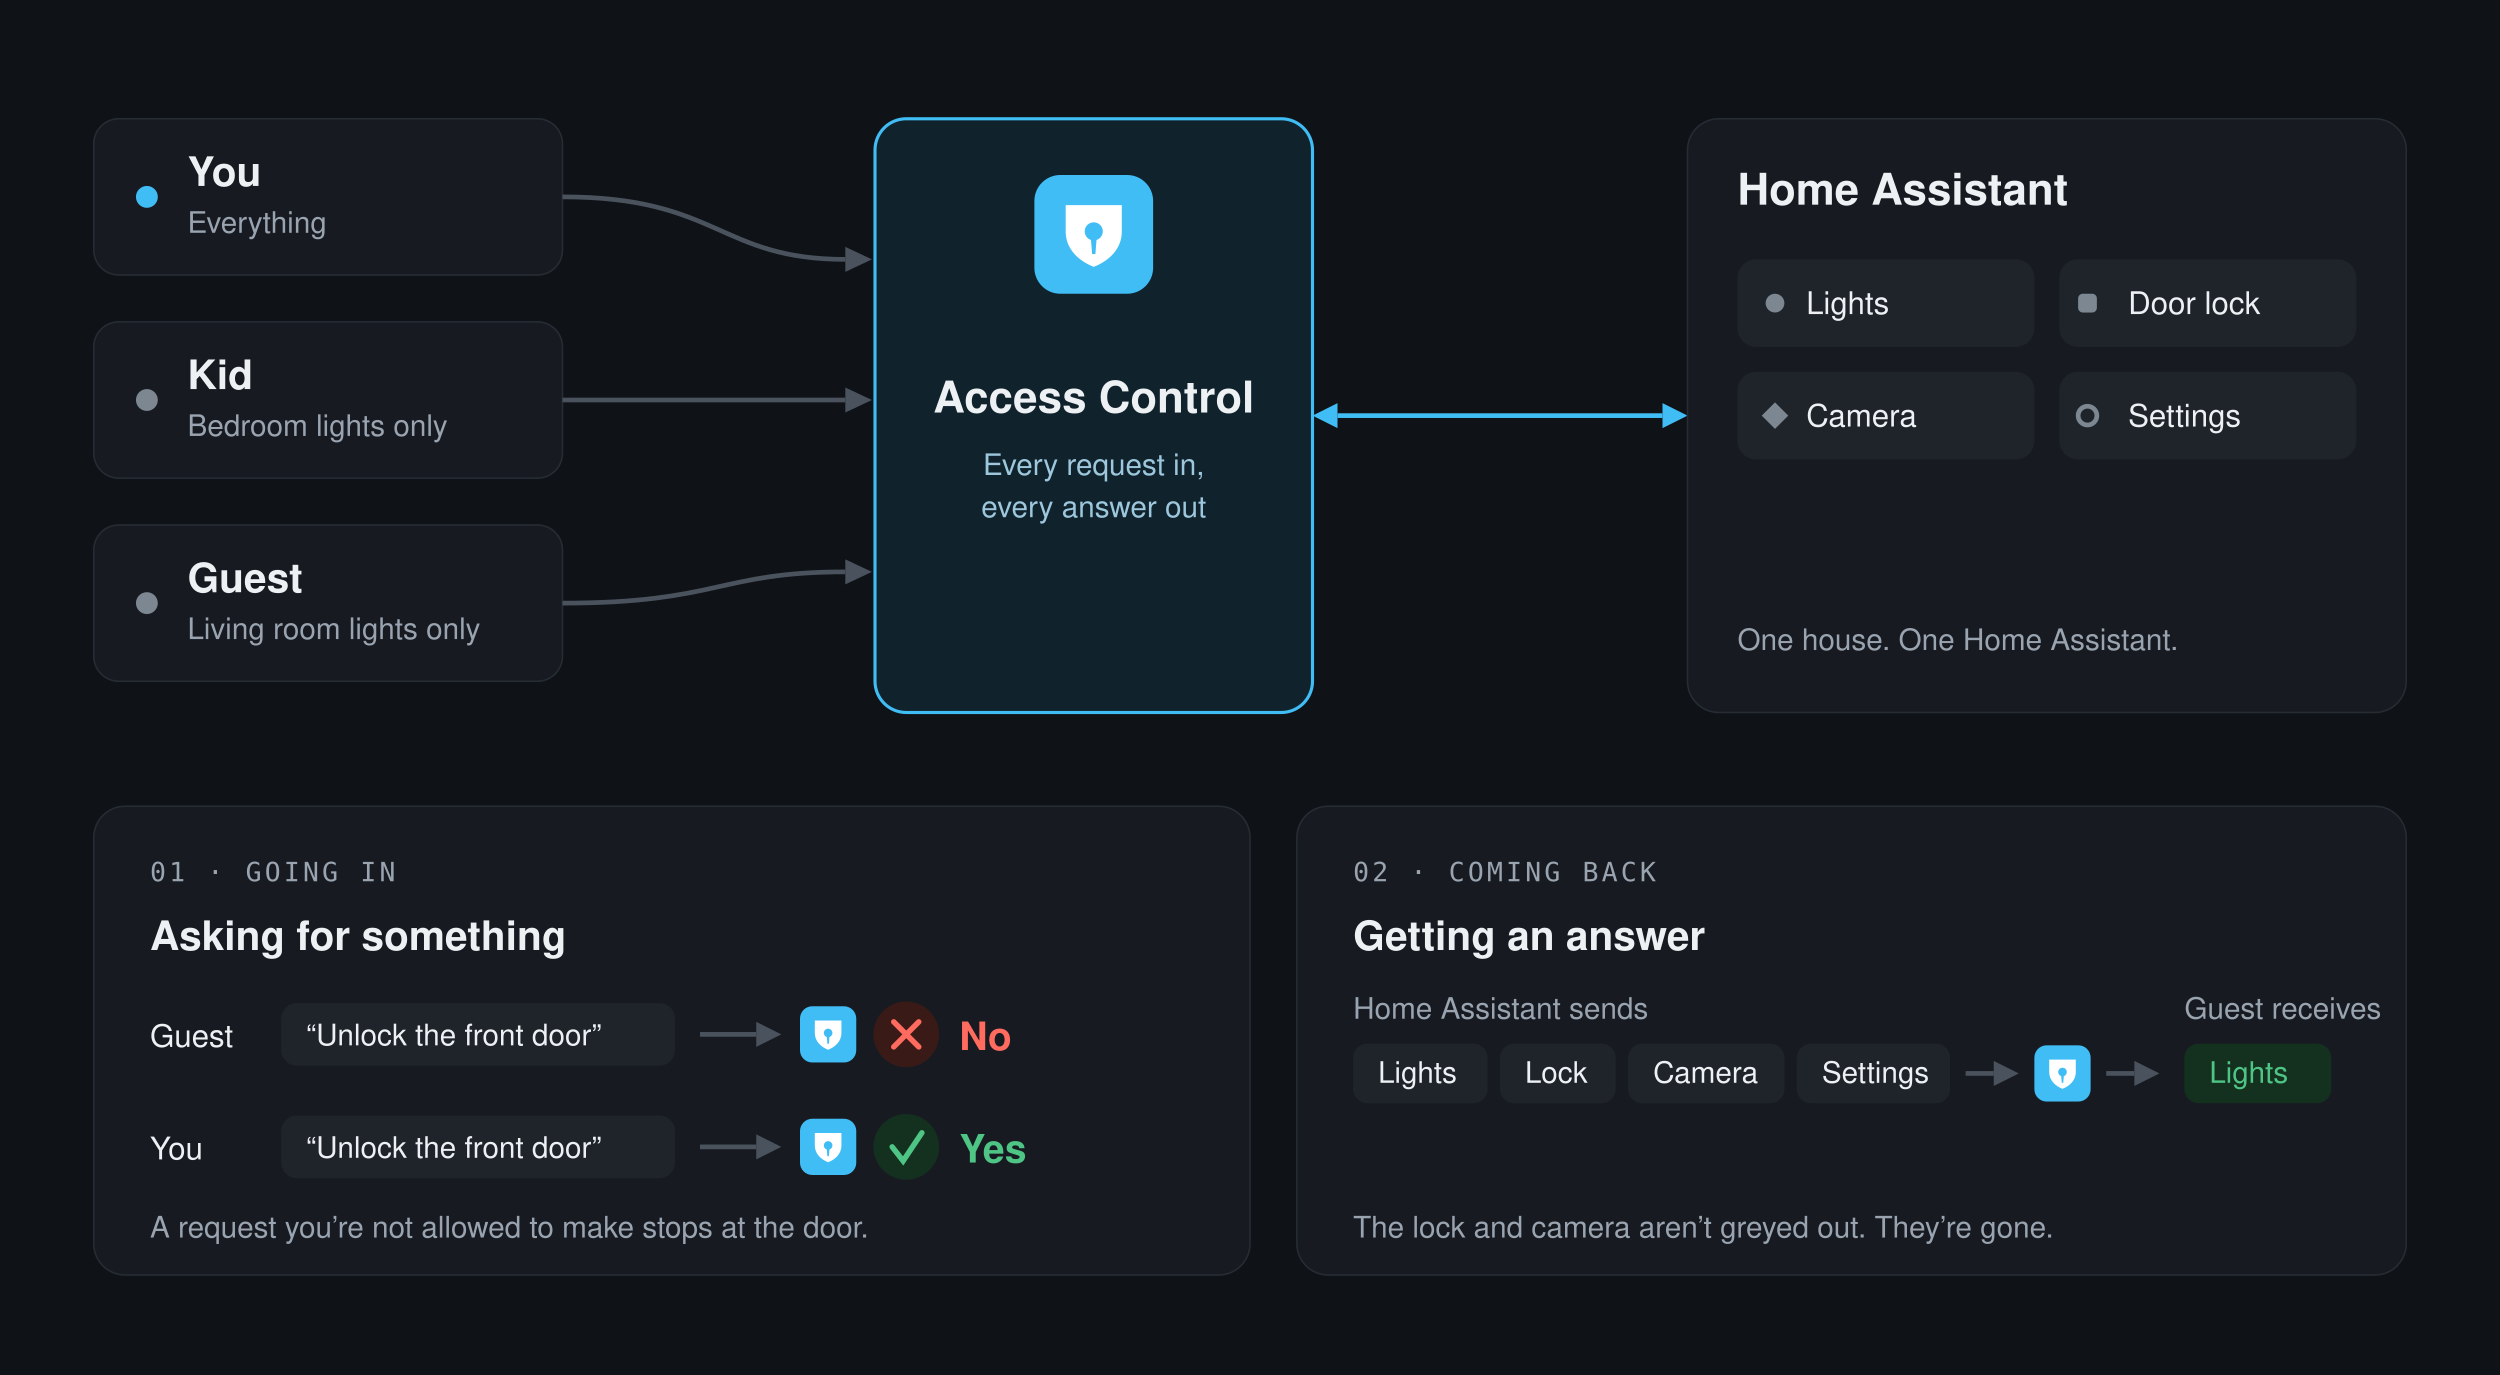
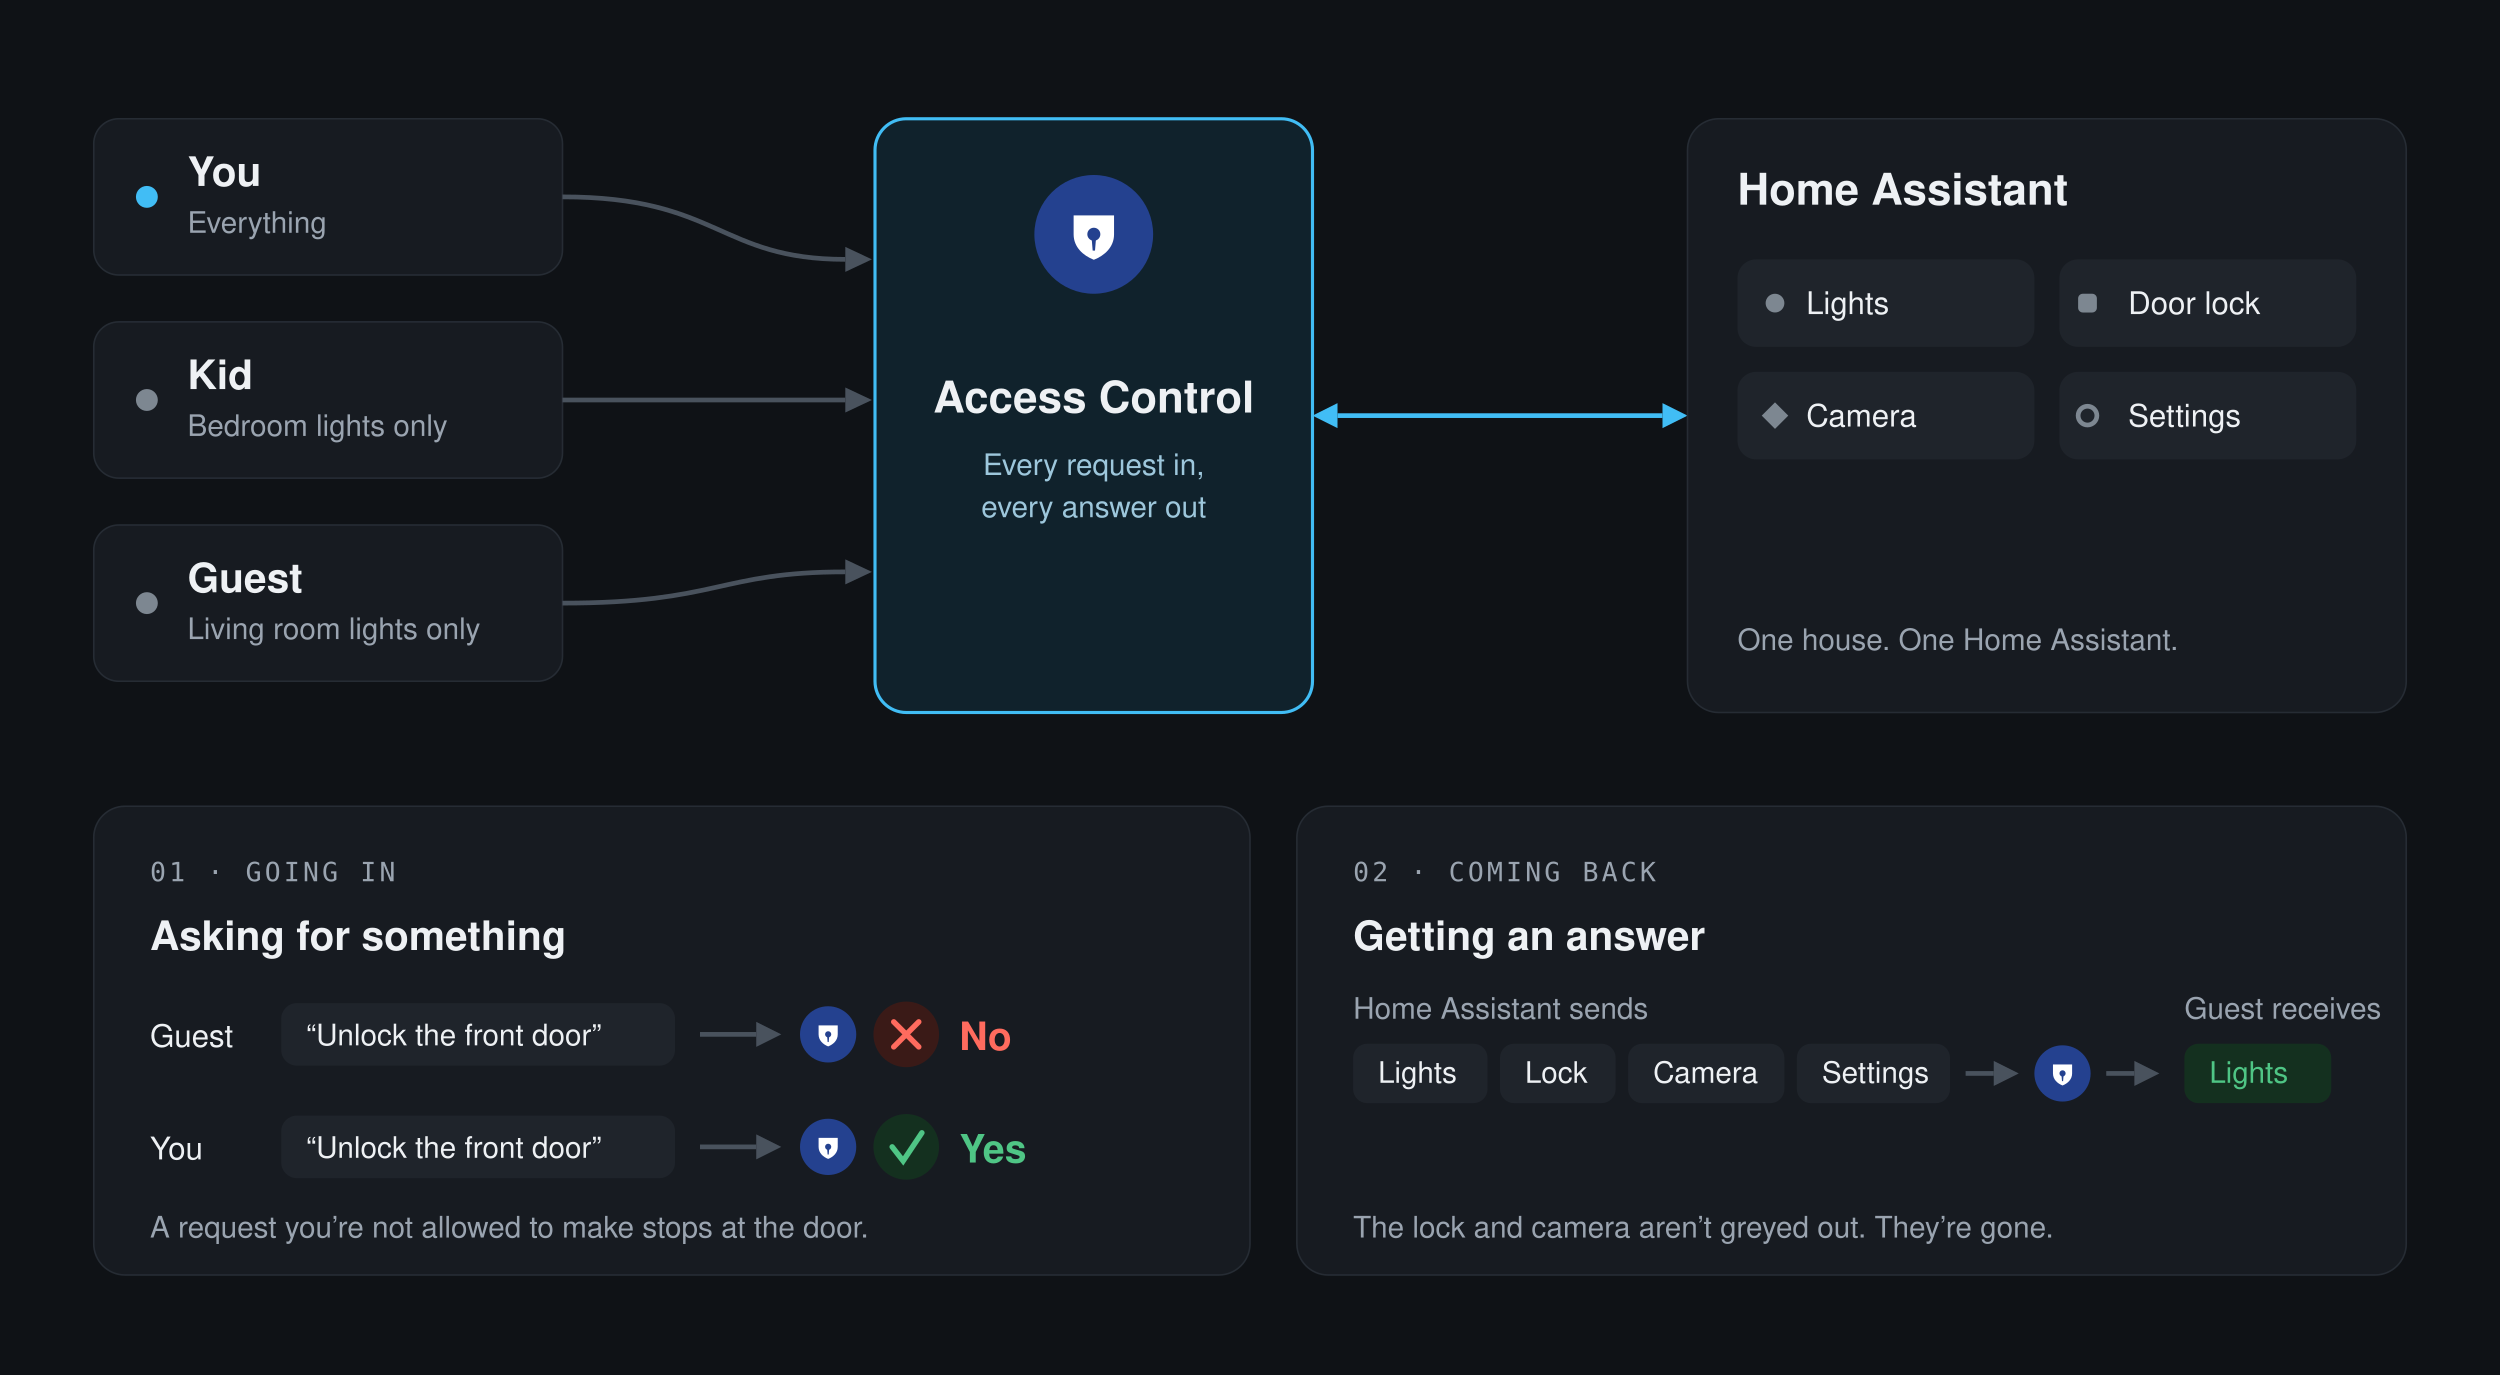
<svg xmlns="http://www.w3.org/2000/svg" viewBox="0 0 1600 880" width="1600" height="880" font-family="Helvetica, Arial, sans-serif">
  <rect id="light" width="0" height="0" fill="none" />
  <rect id="dark" width="0" height="0" fill="none" />
  <g class="ui">
    <rect class="bg" x="0" y="0" width="1600" height="880" fill="#0f1216" />
    <g transform="translate(0,-84)">
      <rect class="card" x="60" y="160" width="300" height="100" rx="16" fill="#171b21" stroke="#262c34" />
      <circle cx="94" cy="210" r="7" fill="#41BDF5" />
      <text class="t" x="120" y="203" font-size="26" font-weight="600" fill="#eef1f4">You</text>
      <text class="m" x="120" y="233" font-size="19" fill="#9aa4b0">Everything</text>
      <rect class="card" x="60" y="290" width="300" height="100" rx="16" fill="#171b21" stroke="#262c34" />
      <circle class="dot" cx="94" cy="340" r="7" fill="#7d8791" />
      <text class="t" x="120" y="333" font-size="26" font-weight="600" fill="#eef1f4">Kid</text>
      <text class="m" x="120" y="363" font-size="19" fill="#9aa4b0">Bedroom lights only</text>
      <rect class="card" x="60" y="420" width="300" height="100" rx="16" fill="#171b21" stroke="#262c34" />
      <circle class="dot" cx="94" cy="470" r="7" fill="#7d8791" />
      <text class="t" x="120" y="463" font-size="26" font-weight="600" fill="#eef1f4">Guest</text>
      <text class="m" x="120" y="493" font-size="19" fill="#9aa4b0">Living room lights only</text>
      <g fill="none" stroke="#49525d" stroke-width="3" class="arrow">
        <path d="M360 210 C460 210 460 250 541 250" />
        <path d="M360 340 H541" />
        <path d="M360 470 C460 470 460 450 541 450" />
      </g>
      <g class="head" fill="#49525d">
        <polygon points="541,242 558,250 541,258" />
        <polygon points="541,332 558,340 541,348" />
        <polygon points="541,442 558,450 541,458" />
      </g>
      <rect class="accbox" x="560" y="160" width="280" height="380" rx="20" fill="#10222c" stroke="#41BDF5" stroke-width="2" />
      <g transform="translate(662,196) scale(0.14844)">
-         <rect x="0" y="0" width="512" height="512" rx="112" fill="#41BDF5" />
-         <path d="M135 130 H377 V244 C377 320 320 371 256 396 C192 371 135 320 135 244 Z" fill="#ffffff" />
-         <circle cx="256" cy="243" r="39" fill="#41BDF5" />
-         <path d="M243 268 H269 L263 341 H249 Z" fill="#41BDF5" />
+         <circle cx="256" cy="256" r="256" fill="#24418F" />
+         <g transform="translate(72.04,80.46) scale(0.72)">
+           <path d="M135 130 H377 V244 C377 320 320 371 256 396 C192 371 135 320 135 244 Z" fill="#ffffff" />
+           <circle cx="256" cy="243" r="39" fill="#24418F" />
+           <path d="M243 268 H269 L263 341 H249 Z" fill="#24418F" />
+         </g>
      </g>
      <text class="t" x="700" y="348" font-size="28" font-weight="600" text-anchor="middle" fill="#eef1f4">Access Control</text>
      <text class="accsub" x="700" y="388" font-size="19" text-anchor="middle" fill="#9dc7dc">Every request in,</text>
      <text class="accsub" x="700" y="415" font-size="19" text-anchor="middle" fill="#9dc7dc">every answer out</text>
      <path d="M856 350 H1064" fill="none" stroke="#41BDF5" stroke-width="3" />
      <polygon fill="#41BDF5" points="1064,342 1080,350 1064,358" />
      <polygon fill="#41BDF5" points="856,342 840,350 856,358" />
      <rect class="card" x="1080" y="160" width="460" height="380" rx="20" fill="#171b21" stroke="#262c34" />
      <text class="t" x="1112" y="215" font-size="28" font-weight="600" fill="#eef1f4">Home Assistant</text>
      <rect class="chip" x="1112" y="250" width="190" height="56" rx="12" fill="#1f242b" />
      <circle class="dot" cx="1136" cy="278" r="6" fill="#7d8791" />
      <text class="t" x="1156" y="285" font-size="20" fill="#eef1f4">Lights</text>
      <rect class="chip" x="1318" y="250" width="190" height="56" rx="12" fill="#1f242b" />
      <rect class="dot" x="1330" y="272" width="12" height="12" rx="3" fill="#7d8791" />
      <text class="t" x="1362" y="285" font-size="20" fill="#eef1f4">Door lock</text>
      <rect class="chip" x="1112" y="322" width="190" height="56" rx="12" fill="#1f242b" />
      <rect class="dot" x="1130" y="344" width="12" height="12" fill="#7d8791" transform="rotate(45 1136 350)" />
      <text class="t" x="1156" y="357" font-size="20" fill="#eef1f4">Camera</text>
      <rect class="chip" x="1318" y="322" width="190" height="56" rx="12" fill="#1f242b" />
      <circle class="dotline" cx="1336" cy="350" r="6" fill="none" stroke="#7d8791" stroke-width="3" />
      <text class="t" x="1362" y="357" font-size="20" fill="#eef1f4">Settings</text>
      <text class="m" x="1112" y="500" font-size="19" fill="#9aa4b0">One house. One Home Assistant.</text>
      <rect class="card" x="60" y="600" width="740" height="300" rx="20" fill="#171b21" stroke="#262c34" />
      <text class="m" x="96" y="648" font-size="17" letter-spacing="2" font-family="ui-monospace,Menlo,monospace" fill="#9aa4b0">01 · GOING IN</text>
      <text class="t" x="96" y="692" font-size="26" font-weight="600" fill="#eef1f4">Asking for something</text>
      <text class="t" x="96" y="754" font-size="20" font-weight="500" fill="#eef1f4">Guest</text>
      <rect class="chip" x="180" y="726" width="252" height="40" rx="10" fill="#1f242b" />
      <text class="t" x="196" y="753" font-size="19" fill="#eef1f4">“Unlock the front door”</text>
      <path class="arrow" d="M448 746 H484" fill="none" stroke="#49525d" stroke-width="3" />
      <polygon class="head" points="484,738 500,746 484,754" fill="#49525d" />
      <g transform="translate(512,728) scale(0.07031)">
-         <rect x="0" y="0" width="512" height="512" rx="112" fill="#41BDF5" />
-         <path d="M135 130 H377 V244 C377 320 320 371 256 396 C192 371 135 320 135 244 Z" fill="#ffffff" />
-         <circle cx="256" cy="243" r="39" fill="#41BDF5" />
-         <path d="M243 268 H269 L263 341 H249 Z" fill="#41BDF5" />
+         <circle cx="256" cy="256" r="256" fill="#24418F" />
+         <g transform="translate(72.04,80.46) scale(0.72)">
+           <path d="M135 130 H377 V244 C377 320 320 371 256 396 C192 371 135 320 135 244 Z" fill="#ffffff" />
+           <circle cx="256" cy="243" r="39" fill="#24418F" />
+           <path d="M243 268 H269 L263 341 H249 Z" fill="#24418F" />
+         </g>
      </g>
      <circle class="redsoft" cx="580" cy="746" r="21" fill="#3a1a17" />
      <path class="redline" d="M572 738 L588 754 M588 738 L572 754" fill="none" stroke="#FF6B5E" stroke-width="3.5" stroke-linecap="round" />
      <text class="red" x="614" y="756" font-size="25" font-weight="600" fill="#FF6B5E">No</text>
      <text class="t" x="96" y="826" font-size="20" font-weight="500" fill="#eef1f4">You</text>
      <rect class="chip" x="180" y="798" width="252" height="40" rx="10" fill="#1f242b" />
      <text class="t" x="196" y="825" font-size="19" fill="#eef1f4">“Unlock the front door”</text>
      <path class="arrow" d="M448 818 H484" fill="none" stroke="#49525d" stroke-width="3" />
      <polygon class="head" points="484,810 500,818 484,826" fill="#49525d" />
      <g transform="translate(512,800) scale(0.07031)">
-         <rect x="0" y="0" width="512" height="512" rx="112" fill="#41BDF5" />
-         <path d="M135 130 H377 V244 C377 320 320 371 256 396 C192 371 135 320 135 244 Z" fill="#ffffff" />
-         <circle cx="256" cy="243" r="39" fill="#41BDF5" />
-         <path d="M243 268 H269 L263 341 H249 Z" fill="#41BDF5" />
+         <circle cx="256" cy="256" r="256" fill="#24418F" />
+         <g transform="translate(72.04,80.46) scale(0.72)">
+           <path d="M135 130 H377 V244 C377 320 320 371 256 396 C192 371 135 320 135 244 Z" fill="#ffffff" />
+           <circle cx="256" cy="243" r="39" fill="#24418F" />
+           <path d="M243 268 H269 L263 341 H249 Z" fill="#24418F" />
+         </g>
      </g>
      <circle class="greensoft" cx="580" cy="818" r="21" fill="#14301f" />
      <path class="greenline" d="M571 818 L578 827 L590 809" fill="none" stroke="#4FC585" stroke-width="3.5" stroke-linecap="round" />
      <text class="green" x="614" y="828" font-size="25" font-weight="600" fill="#4FC585">Yes</text>
      <text class="m" x="96" y="876" font-size="19" fill="#9aa4b0">A request you’re not allowed to make stops at the door.</text>
      <rect class="card" x="830" y="600" width="710" height="300" rx="20" fill="#171b21" stroke="#262c34" />
      <text class="m" x="866" y="648" font-size="17" letter-spacing="2" font-family="ui-monospace,Menlo,monospace" fill="#9aa4b0">02 · COMING BACK</text>
      <text class="t" x="866" y="692" font-size="26" font-weight="600" fill="#eef1f4">Getting an answer</text>
      <text class="m" x="866" y="736" font-size="19" fill="#9aa4b0">Home Assistant sends</text>
      <rect class="chip" x="866" y="752" width="86" height="38" rx="9" fill="#1f242b" />
      <text class="t" x="882" y="777" font-size="19" fill="#eef1f4">Lights</text>
      <rect class="chip" x="960" y="752" width="74" height="38" rx="9" fill="#1f242b" />
      <text class="t" x="976" y="777" font-size="19" fill="#eef1f4">Lock</text>
      <rect class="chip" x="1042" y="752" width="100" height="38" rx="9" fill="#1f242b" />
      <text class="t" x="1058" y="777" font-size="19" fill="#eef1f4">Camera</text>
      <rect class="chip" x="1150" y="752" width="98" height="38" rx="9" fill="#1f242b" />
      <text class="t" x="1166" y="777" font-size="19" fill="#eef1f4">Settings</text>
      <path class="arrow" d="M1258 771 H1276" fill="none" stroke="#49525d" stroke-width="3" />
      <polygon class="head" points="1276,763 1292,771 1276,779" fill="#49525d" />
      <g transform="translate(1302,753) scale(0.07031)">
-         <rect x="0" y="0" width="512" height="512" rx="112" fill="#41BDF5" />
-         <path d="M135 130 H377 V244 C377 320 320 371 256 396 C192 371 135 320 135 244 Z" fill="#ffffff" />
-         <circle cx="256" cy="243" r="39" fill="#41BDF5" />
-         <path d="M243 268 H269 L263 341 H249 Z" fill="#41BDF5" />
+         <circle cx="256" cy="256" r="256" fill="#24418F" />
+         <g transform="translate(72.04,80.46) scale(0.72)">
+           <path d="M135 130 H377 V244 C377 320 320 371 256 396 C192 371 135 320 135 244 Z" fill="#ffffff" />
+           <circle cx="256" cy="243" r="39" fill="#24418F" />
+           <path d="M243 268 H269 L263 341 H249 Z" fill="#24418F" />
+         </g>
      </g>
      <path class="arrow" d="M1348 771 H1366" fill="none" stroke="#49525d" stroke-width="3" />
      <polygon class="head" points="1366,763 1382,771 1366,779" fill="#49525d" />
      <text class="m" x="1398" y="736" font-size="19" fill="#9aa4b0">Guest receives</text>
      <rect class="greensoft" x="1398" y="752" width="94" height="38" rx="9" fill="#14301f" />
      <text class="green" x="1414" y="777" font-size="19" font-weight="500" fill="#4FC585">Lights</text>
      <text class="m" x="866" y="876" font-size="19" fill="#9aa4b0">The lock and camera aren’t greyed out. They’re gone.</text>
    </g>
  </g>
</svg>
